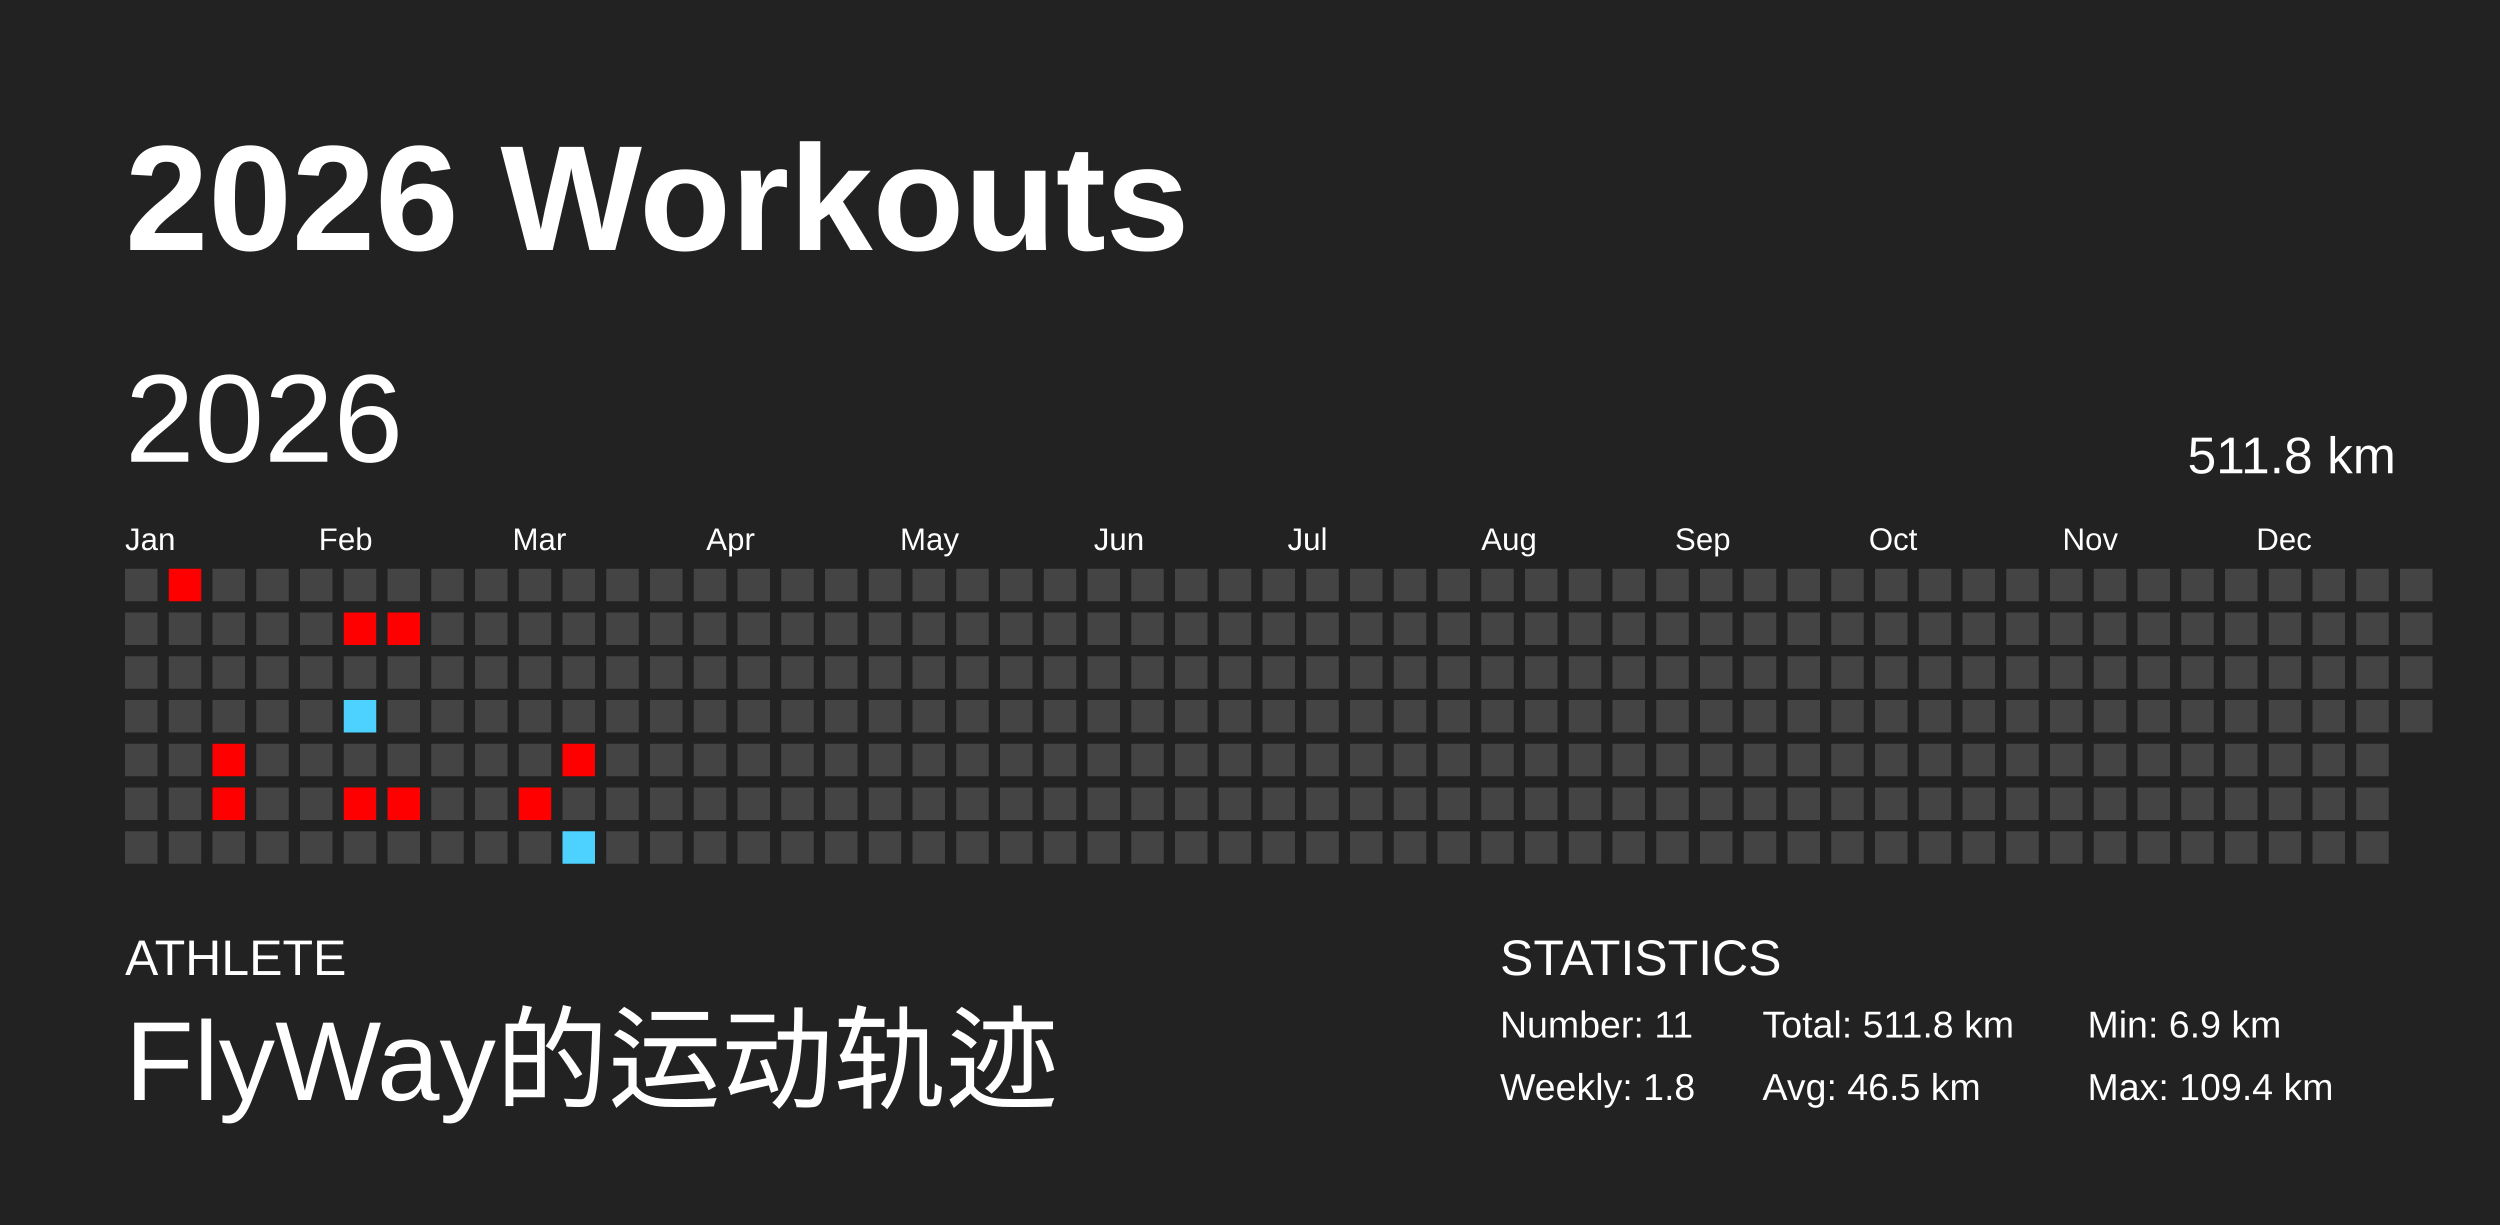
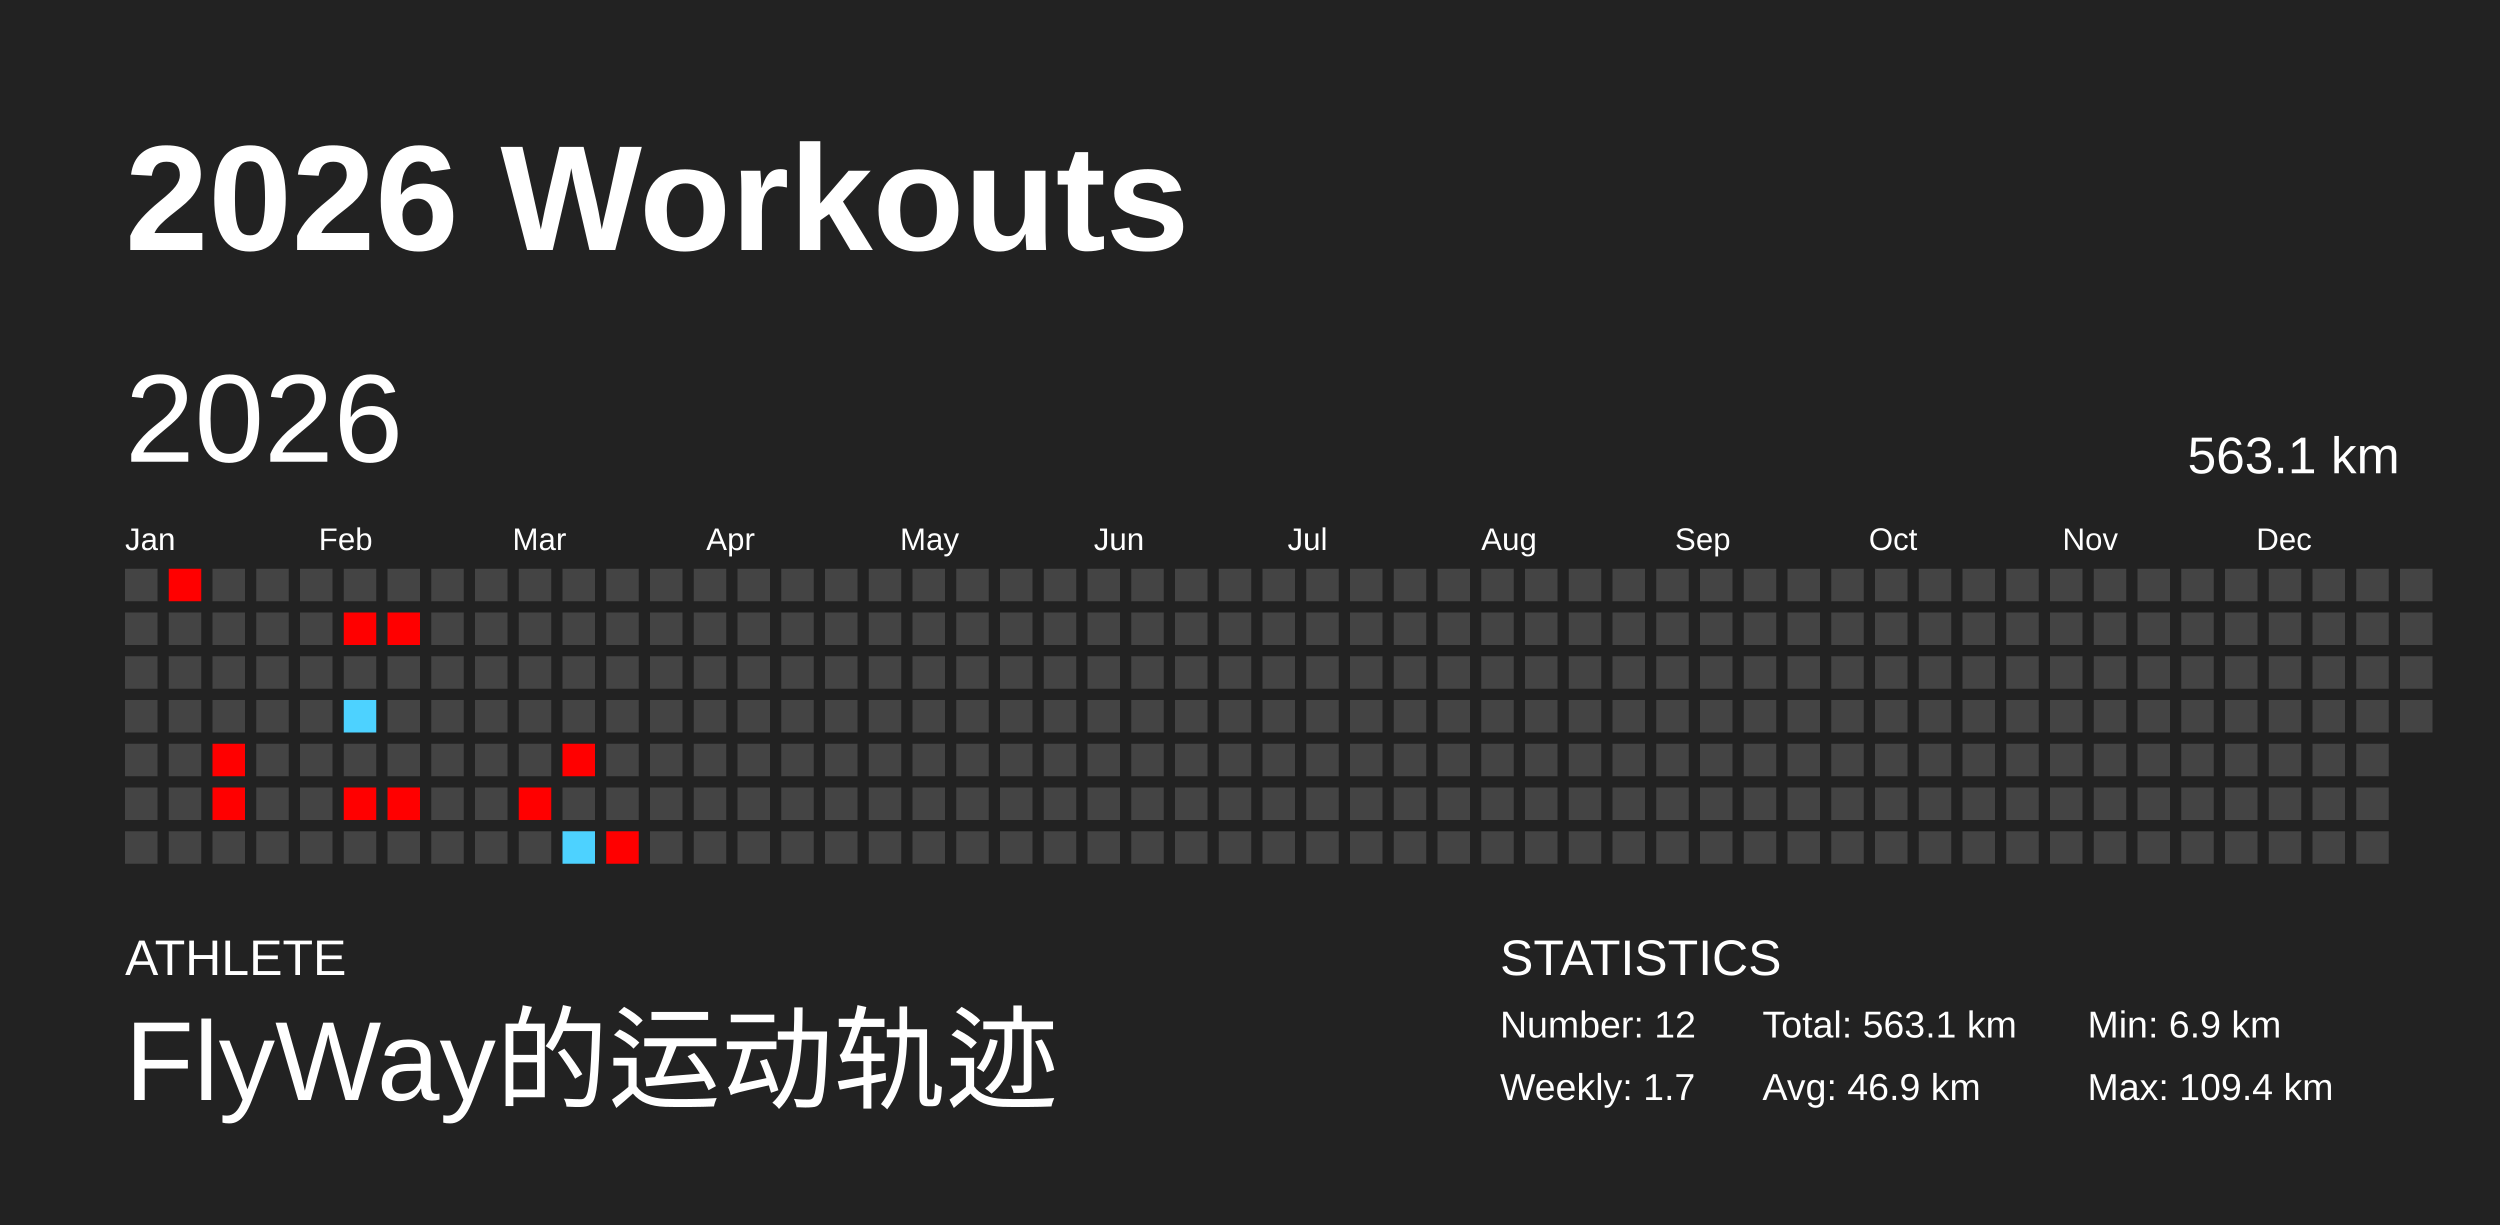
<svg xmlns="http://www.w3.org/2000/svg" baseProfile="full" height="98mm" version="1.1" viewBox="0,0,200,98" width="200mm">
  <defs />
  <rect fill="#222222" height="98" width="200" x="0" y="0" />
  <text fill="#FFFFFF" style="font-size:12px; font-family:Arial; font-weight:bold;" x="10" y="20">2026 Workouts</text>
  <text fill="#FFFFFF" style="font-size:4px; font-family:Arial" x="10" y="78">ATHLETE</text>
  <text fill="#FFFFFF" style="font-size:9px; font-family:Arial" x="10" y="88">FlyWay的运动轨迹</text>
  <text fill="#FFFFFF" style="font-size:4px; font-family:Arial" x="120" y="78">STATISTICS</text>
-   <text fill="#FFFFFF" style="font-size:3px; font-family:Arial" x="120" y="83">Number: 11</text>
-   <text fill="#FFFFFF" style="font-size:3px; font-family:Arial" x="120" y="88">Weekly: 1.8</text>
-   <text fill="#FFFFFF" style="font-size:3px; font-family:Arial" x="141" y="83">Total: 511.8 km</text>
-   <text fill="#FFFFFF" style="font-size:3px; font-family:Arial" x="141" y="88">Avg: 46.5 km</text>
+   <text fill="#FFFFFF" style="font-size:3px; font-family:Arial" x="120" y="83">Number: 12</text>
+   <text fill="#FFFFFF" style="font-size:3px; font-family:Arial" x="120" y="88">Weekly: 1.7</text>
+   <text fill="#FFFFFF" style="font-size:3px; font-family:Arial" x="141" y="83">Total: 563.1 km</text>
+   <text fill="#FFFFFF" style="font-size:3px; font-family:Arial" x="141" y="88">Avg: 46.9 km</text>
  <text fill="#FFFFFF" style="font-size:3px; font-family:Arial" x="167" y="83">Min: 6.9 km</text>
  <text fill="#FFFFFF" style="font-size:3px; font-family:Arial" x="167" y="88">Max: 109.4 km</text>
  <text dominant-baseline="hanging" fill="#FFFFFF" style="font-size:10.0px; font-family:Arial;" x="10" y="30">2026</text>
-   <text dominant-baseline="hanging" fill="#FFFFFF" style="font-size:4.125px; font-family:Arial;" x="175" y="35">511.8 km</text>
+   <text dominant-baseline="hanging" fill="#FFFFFF" style="font-size:4.125px; font-family:Arial;" x="175" y="35">563.1 km</text>
  <text fill="#FFFFFF" style="font-size:2.5px; font-family:Arial" x="10.0" y="44">Jan</text>
  <text fill="#FFFFFF" style="font-size:2.5px; font-family:Arial" x="25.5" y="44">Feb</text>
  <text fill="#FFFFFF" style="font-size:2.5px; font-family:Arial" x="41.0" y="44">Mar</text>
  <text fill="#FFFFFF" style="font-size:2.5px; font-family:Arial" x="56.5" y="44">Apr</text>
  <text fill="#FFFFFF" style="font-size:2.5px; font-family:Arial" x="72.0" y="44">May</text>
  <text fill="#FFFFFF" style="font-size:2.5px; font-family:Arial" x="87.5" y="44">Jun</text>
  <text fill="#FFFFFF" style="font-size:2.5px; font-family:Arial" x="103.0" y="44">Jul</text>
  <text fill="#FFFFFF" style="font-size:2.5px; font-family:Arial" x="118.5" y="44">Aug</text>
  <text fill="#FFFFFF" style="font-size:2.5px; font-family:Arial" x="134.0" y="44">Sep</text>
  <text fill="#FFFFFF" style="font-size:2.5px; font-family:Arial" x="149.5" y="44">Oct</text>
  <text fill="#FFFFFF" style="font-size:2.5px; font-family:Arial" x="165.0" y="44">Nov</text>
  <text fill="#FFFFFF" style="font-size:2.5px; font-family:Arial" x="180.5" y="44">Dec</text>
  <rect fill="#444444" height="2.6" width="2.6" x="10.0" y="45.5" />
  <rect fill="#444444" height="2.6" width="2.6" x="10.0" y="49.0" />
  <rect fill="#444444" height="2.6" width="2.6" x="10.0" y="52.5" />
  <rect fill="#444444" height="2.6" width="2.6" x="10.0" y="56.0" />
  <rect fill="#444444" height="2.6" width="2.6" x="10.0" y="59.5" />
  <rect fill="#444444" height="2.6" width="2.6" x="10.0" y="63.0" />
  <rect fill="#444444" height="2.6" width="2.6" x="10.0" y="66.5" />
  <rect fill="red" height="2.6" width="2.6" x="13.5" y="45.5" />
  <rect fill="#444444" height="2.6" width="2.6" x="13.5" y="49.0" />
  <rect fill="#444444" height="2.6" width="2.6" x="13.5" y="52.5" />
  <rect fill="#444444" height="2.6" width="2.6" x="13.5" y="56.0" />
  <rect fill="#444444" height="2.6" width="2.6" x="13.5" y="59.5" />
  <rect fill="#444444" height="2.6" width="2.6" x="13.5" y="63.0" />
  <rect fill="#444444" height="2.6" width="2.6" x="13.5" y="66.5" />
  <rect fill="#444444" height="2.6" width="2.6" x="17.0" y="45.5" />
  <rect fill="#444444" height="2.6" width="2.6" x="17.0" y="49.0" />
  <rect fill="#444444" height="2.6" width="2.6" x="17.0" y="52.5" />
  <rect fill="#444444" height="2.6" width="2.6" x="17.0" y="56.0" />
  <rect fill="red" height="2.6" width="2.6" x="17.0" y="59.5" />
  <rect fill="red" height="2.6" width="2.6" x="17.0" y="63.0" />
  <rect fill="#444444" height="2.6" width="2.6" x="17.0" y="66.5" />
  <rect fill="#444444" height="2.6" width="2.6" x="20.5" y="45.5" />
  <rect fill="#444444" height="2.6" width="2.6" x="20.5" y="49.0" />
  <rect fill="#444444" height="2.6" width="2.6" x="20.5" y="52.5" />
  <rect fill="#444444" height="2.6" width="2.6" x="20.5" y="56.0" />
  <rect fill="#444444" height="2.6" width="2.6" x="20.5" y="59.5" />
  <rect fill="#444444" height="2.6" width="2.6" x="20.5" y="63.0" />
  <rect fill="#444444" height="2.6" width="2.6" x="20.5" y="66.5" />
  <rect fill="#444444" height="2.6" width="2.6" x="24.0" y="45.5" />
  <rect fill="#444444" height="2.6" width="2.6" x="24.0" y="49.0" />
  <rect fill="#444444" height="2.6" width="2.6" x="24.0" y="52.5" />
  <rect fill="#444444" height="2.6" width="2.6" x="24.0" y="56.0" />
  <rect fill="#444444" height="2.6" width="2.6" x="24.0" y="59.5" />
  <rect fill="#444444" height="2.6" width="2.6" x="24.0" y="63.0" />
  <rect fill="#444444" height="2.6" width="2.6" x="24.0" y="66.5" />
  <rect fill="#444444" height="2.6" width="2.6" x="27.5" y="45.5" />
  <rect fill="red" height="2.6" width="2.6" x="27.5" y="49.0" />
  <rect fill="#444444" height="2.6" width="2.6" x="27.5" y="52.5" />
  <rect fill="#4dd2ff" height="2.6" width="2.6" x="27.5" y="56.0" />
  <rect fill="#444444" height="2.6" width="2.6" x="27.5" y="59.5" />
  <rect fill="red" height="2.6" width="2.6" x="27.5" y="63.0" />
  <rect fill="#444444" height="2.6" width="2.6" x="27.5" y="66.5" />
  <rect fill="#444444" height="2.6" width="2.6" x="31.0" y="45.5" />
  <rect fill="red" height="2.6" width="2.6" x="31.0" y="49.0" />
  <rect fill="#444444" height="2.6" width="2.6" x="31.0" y="52.5" />
  <rect fill="#444444" height="2.6" width="2.6" x="31.0" y="56.0" />
  <rect fill="#444444" height="2.6" width="2.6" x="31.0" y="59.5" />
  <rect fill="red" height="2.6" width="2.6" x="31.0" y="63.0" />
  <rect fill="#444444" height="2.6" width="2.6" x="31.0" y="66.5" />
  <rect fill="#444444" height="2.6" width="2.6" x="34.5" y="45.5" />
  <rect fill="#444444" height="2.6" width="2.6" x="34.5" y="49.0" />
  <rect fill="#444444" height="2.6" width="2.6" x="34.5" y="52.5" />
  <rect fill="#444444" height="2.6" width="2.6" x="34.5" y="56.0" />
  <rect fill="#444444" height="2.6" width="2.6" x="34.5" y="59.5" />
  <rect fill="#444444" height="2.6" width="2.6" x="34.5" y="63.0" />
  <rect fill="#444444" height="2.6" width="2.6" x="34.5" y="66.5" />
  <rect fill="#444444" height="2.6" width="2.6" x="38.0" y="45.5" />
  <rect fill="#444444" height="2.6" width="2.6" x="38.0" y="49.0" />
  <rect fill="#444444" height="2.6" width="2.6" x="38.0" y="52.5" />
  <rect fill="#444444" height="2.6" width="2.6" x="38.0" y="56.0" />
  <rect fill="#444444" height="2.6" width="2.6" x="38.0" y="59.5" />
  <rect fill="#444444" height="2.6" width="2.6" x="38.0" y="63.0" />
  <rect fill="#444444" height="2.6" width="2.6" x="38.0" y="66.5" />
  <rect fill="#444444" height="2.6" width="2.6" x="41.5" y="45.5" />
  <rect fill="#444444" height="2.6" width="2.6" x="41.5" y="49.0" />
  <rect fill="#444444" height="2.6" width="2.6" x="41.5" y="52.5" />
  <rect fill="#444444" height="2.6" width="2.6" x="41.5" y="56.0" />
  <rect fill="#444444" height="2.6" width="2.6" x="41.5" y="59.5" />
  <rect fill="red" height="2.6" width="2.6" x="41.5" y="63.0" />
  <rect fill="#444444" height="2.6" width="2.6" x="41.5" y="66.5" />
  <rect fill="#444444" height="2.6" width="2.6" x="45.0" y="45.5" />
  <rect fill="#444444" height="2.6" width="2.6" x="45.0" y="49.0" />
  <rect fill="#444444" height="2.6" width="2.6" x="45.0" y="52.5" />
  <rect fill="#444444" height="2.6" width="2.6" x="45.0" y="56.0" />
  <rect fill="red" height="2.6" width="2.6" x="45.0" y="59.5" />
  <rect fill="#444444" height="2.6" width="2.6" x="45.0" y="63.0" />
  <rect fill="#4dd2ff" height="2.6" width="2.6" x="45.0" y="66.5" />
  <rect fill="#444444" height="2.6" width="2.6" x="48.5" y="45.5" />
  <rect fill="#444444" height="2.6" width="2.6" x="48.5" y="49.0" />
  <rect fill="#444444" height="2.6" width="2.6" x="48.5" y="52.5" />
  <rect fill="#444444" height="2.6" width="2.6" x="48.5" y="56.0" />
  <rect fill="#444444" height="2.6" width="2.6" x="48.5" y="59.5" />
  <rect fill="#444444" height="2.6" width="2.6" x="48.5" y="63.0" />
-   <rect fill="#444444" height="2.6" width="2.6" x="48.5" y="66.5" />
+   <rect fill="red" height="2.6" width="2.6" x="48.5" y="66.5" />
  <rect fill="#444444" height="2.6" width="2.6" x="52.0" y="45.5" />
  <rect fill="#444444" height="2.6" width="2.6" x="52.0" y="49.0" />
  <rect fill="#444444" height="2.6" width="2.6" x="52.0" y="52.5" />
  <rect fill="#444444" height="2.6" width="2.6" x="52.0" y="56.0" />
  <rect fill="#444444" height="2.6" width="2.6" x="52.0" y="59.5" />
  <rect fill="#444444" height="2.6" width="2.6" x="52.0" y="63.0" />
  <rect fill="#444444" height="2.6" width="2.6" x="52.0" y="66.5" />
  <rect fill="#444444" height="2.6" width="2.6" x="55.5" y="45.5" />
  <rect fill="#444444" height="2.6" width="2.6" x="55.5" y="49.0" />
  <rect fill="#444444" height="2.6" width="2.6" x="55.5" y="52.5" />
  <rect fill="#444444" height="2.6" width="2.6" x="55.5" y="56.0" />
  <rect fill="#444444" height="2.6" width="2.6" x="55.5" y="59.5" />
  <rect fill="#444444" height="2.6" width="2.6" x="55.5" y="63.0" />
  <rect fill="#444444" height="2.6" width="2.6" x="55.5" y="66.5" />
  <rect fill="#444444" height="2.6" width="2.6" x="59.0" y="45.5" />
  <rect fill="#444444" height="2.6" width="2.6" x="59.0" y="49.0" />
  <rect fill="#444444" height="2.6" width="2.6" x="59.0" y="52.5" />
  <rect fill="#444444" height="2.6" width="2.6" x="59.0" y="56.0" />
  <rect fill="#444444" height="2.6" width="2.6" x="59.0" y="59.5" />
  <rect fill="#444444" height="2.6" width="2.6" x="59.0" y="63.0" />
  <rect fill="#444444" height="2.6" width="2.6" x="59.0" y="66.5" />
  <rect fill="#444444" height="2.6" width="2.6" x="62.5" y="45.5" />
  <rect fill="#444444" height="2.6" width="2.6" x="62.5" y="49.0" />
  <rect fill="#444444" height="2.6" width="2.6" x="62.5" y="52.5" />
  <rect fill="#444444" height="2.6" width="2.6" x="62.5" y="56.0" />
  <rect fill="#444444" height="2.6" width="2.6" x="62.5" y="59.5" />
  <rect fill="#444444" height="2.6" width="2.6" x="62.5" y="63.0" />
  <rect fill="#444444" height="2.6" width="2.6" x="62.5" y="66.5" />
  <rect fill="#444444" height="2.6" width="2.6" x="66.0" y="45.5" />
  <rect fill="#444444" height="2.6" width="2.6" x="66.0" y="49.0" />
  <rect fill="#444444" height="2.6" width="2.6" x="66.0" y="52.5" />
  <rect fill="#444444" height="2.6" width="2.6" x="66.0" y="56.0" />
  <rect fill="#444444" height="2.6" width="2.6" x="66.0" y="59.5" />
  <rect fill="#444444" height="2.6" width="2.6" x="66.0" y="63.0" />
  <rect fill="#444444" height="2.6" width="2.6" x="66.0" y="66.5" />
  <rect fill="#444444" height="2.6" width="2.6" x="69.5" y="45.5" />
  <rect fill="#444444" height="2.6" width="2.6" x="69.5" y="49.0" />
  <rect fill="#444444" height="2.6" width="2.6" x="69.5" y="52.5" />
  <rect fill="#444444" height="2.6" width="2.6" x="69.5" y="56.0" />
  <rect fill="#444444" height="2.6" width="2.6" x="69.5" y="59.5" />
  <rect fill="#444444" height="2.6" width="2.6" x="69.5" y="63.0" />
  <rect fill="#444444" height="2.6" width="2.6" x="69.5" y="66.5" />
  <rect fill="#444444" height="2.6" width="2.6" x="73.0" y="45.5" />
  <rect fill="#444444" height="2.6" width="2.6" x="73.0" y="49.0" />
  <rect fill="#444444" height="2.6" width="2.6" x="73.0" y="52.5" />
  <rect fill="#444444" height="2.6" width="2.6" x="73.0" y="56.0" />
  <rect fill="#444444" height="2.6" width="2.6" x="73.0" y="59.5" />
  <rect fill="#444444" height="2.6" width="2.6" x="73.0" y="63.0" />
  <rect fill="#444444" height="2.6" width="2.6" x="73.0" y="66.5" />
  <rect fill="#444444" height="2.6" width="2.6" x="76.5" y="45.5" />
  <rect fill="#444444" height="2.6" width="2.6" x="76.5" y="49.0" />
  <rect fill="#444444" height="2.6" width="2.6" x="76.5" y="52.5" />
  <rect fill="#444444" height="2.6" width="2.6" x="76.5" y="56.0" />
  <rect fill="#444444" height="2.6" width="2.6" x="76.5" y="59.5" />
  <rect fill="#444444" height="2.6" width="2.6" x="76.5" y="63.0" />
  <rect fill="#444444" height="2.6" width="2.6" x="76.5" y="66.5" />
  <rect fill="#444444" height="2.6" width="2.6" x="80.0" y="45.5" />
  <rect fill="#444444" height="2.6" width="2.6" x="80.0" y="49.0" />
  <rect fill="#444444" height="2.6" width="2.6" x="80.0" y="52.5" />
  <rect fill="#444444" height="2.6" width="2.6" x="80.0" y="56.0" />
  <rect fill="#444444" height="2.6" width="2.6" x="80.0" y="59.5" />
  <rect fill="#444444" height="2.6" width="2.6" x="80.0" y="63.0" />
  <rect fill="#444444" height="2.6" width="2.6" x="80.0" y="66.5" />
  <rect fill="#444444" height="2.6" width="2.6" x="83.5" y="45.5" />
  <rect fill="#444444" height="2.6" width="2.6" x="83.5" y="49.0" />
  <rect fill="#444444" height="2.6" width="2.6" x="83.5" y="52.5" />
  <rect fill="#444444" height="2.6" width="2.6" x="83.5" y="56.0" />
  <rect fill="#444444" height="2.6" width="2.6" x="83.5" y="59.5" />
  <rect fill="#444444" height="2.6" width="2.6" x="83.5" y="63.0" />
  <rect fill="#444444" height="2.6" width="2.6" x="83.5" y="66.5" />
  <rect fill="#444444" height="2.6" width="2.6" x="87.0" y="45.5" />
  <rect fill="#444444" height="2.6" width="2.6" x="87.0" y="49.0" />
  <rect fill="#444444" height="2.6" width="2.6" x="87.0" y="52.5" />
  <rect fill="#444444" height="2.6" width="2.6" x="87.0" y="56.0" />
  <rect fill="#444444" height="2.6" width="2.6" x="87.0" y="59.5" />
  <rect fill="#444444" height="2.6" width="2.6" x="87.0" y="63.0" />
  <rect fill="#444444" height="2.6" width="2.6" x="87.0" y="66.5" />
  <rect fill="#444444" height="2.6" width="2.6" x="90.5" y="45.5" />
  <rect fill="#444444" height="2.6" width="2.6" x="90.5" y="49.0" />
  <rect fill="#444444" height="2.6" width="2.6" x="90.5" y="52.5" />
  <rect fill="#444444" height="2.6" width="2.6" x="90.5" y="56.0" />
  <rect fill="#444444" height="2.6" width="2.6" x="90.5" y="59.5" />
  <rect fill="#444444" height="2.6" width="2.6" x="90.5" y="63.0" />
  <rect fill="#444444" height="2.6" width="2.6" x="90.5" y="66.5" />
  <rect fill="#444444" height="2.6" width="2.6" x="94.0" y="45.5" />
  <rect fill="#444444" height="2.6" width="2.6" x="94.0" y="49.0" />
  <rect fill="#444444" height="2.6" width="2.6" x="94.0" y="52.5" />
  <rect fill="#444444" height="2.6" width="2.6" x="94.0" y="56.0" />
  <rect fill="#444444" height="2.6" width="2.6" x="94.0" y="59.5" />
  <rect fill="#444444" height="2.6" width="2.6" x="94.0" y="63.0" />
  <rect fill="#444444" height="2.6" width="2.6" x="94.0" y="66.5" />
  <rect fill="#444444" height="2.6" width="2.6" x="97.5" y="45.5" />
  <rect fill="#444444" height="2.6" width="2.6" x="97.5" y="49.0" />
  <rect fill="#444444" height="2.6" width="2.6" x="97.5" y="52.5" />
  <rect fill="#444444" height="2.6" width="2.6" x="97.5" y="56.0" />
  <rect fill="#444444" height="2.6" width="2.6" x="97.5" y="59.5" />
  <rect fill="#444444" height="2.6" width="2.6" x="97.5" y="63.0" />
  <rect fill="#444444" height="2.6" width="2.6" x="97.5" y="66.5" />
  <rect fill="#444444" height="2.6" width="2.6" x="101.0" y="45.5" />
  <rect fill="#444444" height="2.6" width="2.6" x="101.0" y="49.0" />
  <rect fill="#444444" height="2.6" width="2.6" x="101.0" y="52.5" />
  <rect fill="#444444" height="2.6" width="2.6" x="101.0" y="56.0" />
  <rect fill="#444444" height="2.6" width="2.6" x="101.0" y="59.5" />
  <rect fill="#444444" height="2.6" width="2.6" x="101.0" y="63.0" />
  <rect fill="#444444" height="2.6" width="2.6" x="101.0" y="66.5" />
  <rect fill="#444444" height="2.6" width="2.6" x="104.5" y="45.5" />
  <rect fill="#444444" height="2.6" width="2.6" x="104.5" y="49.0" />
  <rect fill="#444444" height="2.6" width="2.6" x="104.5" y="52.5" />
  <rect fill="#444444" height="2.6" width="2.6" x="104.5" y="56.0" />
  <rect fill="#444444" height="2.6" width="2.6" x="104.5" y="59.5" />
  <rect fill="#444444" height="2.6" width="2.6" x="104.5" y="63.0" />
  <rect fill="#444444" height="2.6" width="2.6" x="104.5" y="66.5" />
  <rect fill="#444444" height="2.6" width="2.6" x="108.0" y="45.5" />
  <rect fill="#444444" height="2.6" width="2.6" x="108.0" y="49.0" />
  <rect fill="#444444" height="2.6" width="2.6" x="108.0" y="52.5" />
  <rect fill="#444444" height="2.6" width="2.6" x="108.0" y="56.0" />
  <rect fill="#444444" height="2.6" width="2.6" x="108.0" y="59.5" />
  <rect fill="#444444" height="2.6" width="2.6" x="108.0" y="63.0" />
  <rect fill="#444444" height="2.6" width="2.6" x="108.0" y="66.5" />
  <rect fill="#444444" height="2.6" width="2.6" x="111.5" y="45.5" />
  <rect fill="#444444" height="2.6" width="2.6" x="111.5" y="49.0" />
  <rect fill="#444444" height="2.6" width="2.6" x="111.5" y="52.5" />
  <rect fill="#444444" height="2.6" width="2.6" x="111.5" y="56.0" />
  <rect fill="#444444" height="2.6" width="2.6" x="111.5" y="59.5" />
  <rect fill="#444444" height="2.6" width="2.6" x="111.5" y="63.0" />
  <rect fill="#444444" height="2.6" width="2.6" x="111.5" y="66.5" />
  <rect fill="#444444" height="2.6" width="2.6" x="115.0" y="45.5" />
  <rect fill="#444444" height="2.6" width="2.6" x="115.0" y="49.0" />
  <rect fill="#444444" height="2.6" width="2.6" x="115.0" y="52.5" />
  <rect fill="#444444" height="2.6" width="2.6" x="115.0" y="56.0" />
  <rect fill="#444444" height="2.6" width="2.6" x="115.0" y="59.5" />
  <rect fill="#444444" height="2.6" width="2.6" x="115.0" y="63.0" />
  <rect fill="#444444" height="2.6" width="2.6" x="115.0" y="66.5" />
  <rect fill="#444444" height="2.6" width="2.6" x="118.5" y="45.5" />
  <rect fill="#444444" height="2.6" width="2.6" x="118.5" y="49.0" />
  <rect fill="#444444" height="2.6" width="2.6" x="118.5" y="52.5" />
  <rect fill="#444444" height="2.6" width="2.6" x="118.5" y="56.0" />
  <rect fill="#444444" height="2.6" width="2.6" x="118.5" y="59.5" />
  <rect fill="#444444" height="2.6" width="2.6" x="118.5" y="63.0" />
  <rect fill="#444444" height="2.6" width="2.6" x="118.5" y="66.5" />
  <rect fill="#444444" height="2.6" width="2.6" x="122.0" y="45.5" />
  <rect fill="#444444" height="2.6" width="2.6" x="122.0" y="49.0" />
  <rect fill="#444444" height="2.6" width="2.6" x="122.0" y="52.5" />
  <rect fill="#444444" height="2.6" width="2.6" x="122.0" y="56.0" />
  <rect fill="#444444" height="2.6" width="2.6" x="122.0" y="59.5" />
  <rect fill="#444444" height="2.6" width="2.6" x="122.0" y="63.0" />
  <rect fill="#444444" height="2.6" width="2.6" x="122.0" y="66.5" />
  <rect fill="#444444" height="2.6" width="2.6" x="125.5" y="45.5" />
  <rect fill="#444444" height="2.6" width="2.6" x="125.5" y="49.0" />
  <rect fill="#444444" height="2.6" width="2.6" x="125.5" y="52.5" />
  <rect fill="#444444" height="2.6" width="2.6" x="125.5" y="56.0" />
  <rect fill="#444444" height="2.6" width="2.6" x="125.5" y="59.5" />
  <rect fill="#444444" height="2.6" width="2.6" x="125.5" y="63.0" />
  <rect fill="#444444" height="2.6" width="2.6" x="125.5" y="66.5" />
  <rect fill="#444444" height="2.6" width="2.6" x="129.0" y="45.5" />
  <rect fill="#444444" height="2.6" width="2.6" x="129.0" y="49.0" />
  <rect fill="#444444" height="2.6" width="2.6" x="129.0" y="52.5" />
  <rect fill="#444444" height="2.6" width="2.6" x="129.0" y="56.0" />
  <rect fill="#444444" height="2.6" width="2.6" x="129.0" y="59.5" />
  <rect fill="#444444" height="2.6" width="2.6" x="129.0" y="63.0" />
  <rect fill="#444444" height="2.6" width="2.6" x="129.0" y="66.5" />
  <rect fill="#444444" height="2.6" width="2.6" x="132.5" y="45.5" />
  <rect fill="#444444" height="2.6" width="2.6" x="132.5" y="49.0" />
  <rect fill="#444444" height="2.6" width="2.6" x="132.5" y="52.5" />
  <rect fill="#444444" height="2.6" width="2.6" x="132.5" y="56.0" />
  <rect fill="#444444" height="2.6" width="2.6" x="132.5" y="59.5" />
  <rect fill="#444444" height="2.6" width="2.6" x="132.5" y="63.0" />
  <rect fill="#444444" height="2.6" width="2.6" x="132.5" y="66.5" />
  <rect fill="#444444" height="2.6" width="2.6" x="136.0" y="45.5" />
  <rect fill="#444444" height="2.6" width="2.6" x="136.0" y="49.0" />
  <rect fill="#444444" height="2.6" width="2.6" x="136.0" y="52.5" />
  <rect fill="#444444" height="2.6" width="2.6" x="136.0" y="56.0" />
  <rect fill="#444444" height="2.6" width="2.6" x="136.0" y="59.5" />
  <rect fill="#444444" height="2.6" width="2.6" x="136.0" y="63.0" />
  <rect fill="#444444" height="2.6" width="2.6" x="136.0" y="66.5" />
  <rect fill="#444444" height="2.6" width="2.6" x="139.5" y="45.5" />
  <rect fill="#444444" height="2.6" width="2.6" x="139.5" y="49.0" />
  <rect fill="#444444" height="2.6" width="2.6" x="139.5" y="52.5" />
  <rect fill="#444444" height="2.6" width="2.6" x="139.5" y="56.0" />
  <rect fill="#444444" height="2.6" width="2.6" x="139.5" y="59.5" />
  <rect fill="#444444" height="2.6" width="2.6" x="139.5" y="63.0" />
  <rect fill="#444444" height="2.6" width="2.6" x="139.5" y="66.5" />
  <rect fill="#444444" height="2.6" width="2.6" x="143.0" y="45.5" />
  <rect fill="#444444" height="2.6" width="2.6" x="143.0" y="49.0" />
  <rect fill="#444444" height="2.6" width="2.6" x="143.0" y="52.5" />
  <rect fill="#444444" height="2.6" width="2.6" x="143.0" y="56.0" />
  <rect fill="#444444" height="2.6" width="2.6" x="143.0" y="59.5" />
  <rect fill="#444444" height="2.6" width="2.6" x="143.0" y="63.0" />
  <rect fill="#444444" height="2.6" width="2.6" x="143.0" y="66.5" />
  <rect fill="#444444" height="2.6" width="2.6" x="146.5" y="45.5" />
  <rect fill="#444444" height="2.6" width="2.6" x="146.5" y="49.0" />
  <rect fill="#444444" height="2.6" width="2.6" x="146.5" y="52.5" />
  <rect fill="#444444" height="2.6" width="2.6" x="146.5" y="56.0" />
  <rect fill="#444444" height="2.6" width="2.6" x="146.5" y="59.5" />
  <rect fill="#444444" height="2.6" width="2.6" x="146.5" y="63.0" />
  <rect fill="#444444" height="2.6" width="2.6" x="146.5" y="66.5" />
  <rect fill="#444444" height="2.6" width="2.6" x="150.0" y="45.5" />
  <rect fill="#444444" height="2.6" width="2.6" x="150.0" y="49.0" />
  <rect fill="#444444" height="2.6" width="2.6" x="150.0" y="52.5" />
  <rect fill="#444444" height="2.6" width="2.6" x="150.0" y="56.0" />
  <rect fill="#444444" height="2.6" width="2.6" x="150.0" y="59.5" />
  <rect fill="#444444" height="2.6" width="2.6" x="150.0" y="63.0" />
  <rect fill="#444444" height="2.6" width="2.6" x="150.0" y="66.5" />
  <rect fill="#444444" height="2.6" width="2.6" x="153.5" y="45.5" />
  <rect fill="#444444" height="2.6" width="2.6" x="153.5" y="49.0" />
  <rect fill="#444444" height="2.6" width="2.6" x="153.5" y="52.5" />
  <rect fill="#444444" height="2.6" width="2.6" x="153.5" y="56.0" />
  <rect fill="#444444" height="2.6" width="2.6" x="153.5" y="59.5" />
  <rect fill="#444444" height="2.6" width="2.6" x="153.5" y="63.0" />
  <rect fill="#444444" height="2.6" width="2.6" x="153.5" y="66.5" />
  <rect fill="#444444" height="2.6" width="2.6" x="157.0" y="45.5" />
  <rect fill="#444444" height="2.6" width="2.6" x="157.0" y="49.0" />
  <rect fill="#444444" height="2.6" width="2.6" x="157.0" y="52.5" />
  <rect fill="#444444" height="2.6" width="2.6" x="157.0" y="56.0" />
  <rect fill="#444444" height="2.6" width="2.6" x="157.0" y="59.5" />
  <rect fill="#444444" height="2.6" width="2.6" x="157.0" y="63.0" />
  <rect fill="#444444" height="2.6" width="2.6" x="157.0" y="66.5" />
  <rect fill="#444444" height="2.6" width="2.6" x="160.5" y="45.5" />
  <rect fill="#444444" height="2.6" width="2.6" x="160.5" y="49.0" />
  <rect fill="#444444" height="2.6" width="2.6" x="160.5" y="52.5" />
  <rect fill="#444444" height="2.6" width="2.6" x="160.5" y="56.0" />
  <rect fill="#444444" height="2.6" width="2.6" x="160.5" y="59.5" />
  <rect fill="#444444" height="2.6" width="2.6" x="160.5" y="63.0" />
  <rect fill="#444444" height="2.6" width="2.6" x="160.5" y="66.5" />
  <rect fill="#444444" height="2.6" width="2.6" x="164.0" y="45.5" />
  <rect fill="#444444" height="2.6" width="2.6" x="164.0" y="49.0" />
  <rect fill="#444444" height="2.6" width="2.6" x="164.0" y="52.5" />
  <rect fill="#444444" height="2.6" width="2.6" x="164.0" y="56.0" />
  <rect fill="#444444" height="2.6" width="2.6" x="164.0" y="59.5" />
  <rect fill="#444444" height="2.6" width="2.6" x="164.0" y="63.0" />
  <rect fill="#444444" height="2.6" width="2.6" x="164.0" y="66.5" />
  <rect fill="#444444" height="2.6" width="2.6" x="167.5" y="45.5" />
  <rect fill="#444444" height="2.6" width="2.6" x="167.5" y="49.0" />
  <rect fill="#444444" height="2.6" width="2.6" x="167.5" y="52.5" />
  <rect fill="#444444" height="2.6" width="2.6" x="167.5" y="56.0" />
  <rect fill="#444444" height="2.6" width="2.6" x="167.5" y="59.5" />
  <rect fill="#444444" height="2.6" width="2.6" x="167.5" y="63.0" />
  <rect fill="#444444" height="2.6" width="2.6" x="167.5" y="66.5" />
  <rect fill="#444444" height="2.6" width="2.6" x="171.0" y="45.5" />
  <rect fill="#444444" height="2.6" width="2.6" x="171.0" y="49.0" />
  <rect fill="#444444" height="2.6" width="2.6" x="171.0" y="52.5" />
  <rect fill="#444444" height="2.6" width="2.6" x="171.0" y="56.0" />
  <rect fill="#444444" height="2.6" width="2.6" x="171.0" y="59.5" />
  <rect fill="#444444" height="2.6" width="2.6" x="171.0" y="63.0" />
  <rect fill="#444444" height="2.6" width="2.6" x="171.0" y="66.5" />
  <rect fill="#444444" height="2.6" width="2.6" x="174.5" y="45.5" />
  <rect fill="#444444" height="2.6" width="2.6" x="174.5" y="49.0" />
  <rect fill="#444444" height="2.6" width="2.6" x="174.5" y="52.5" />
  <rect fill="#444444" height="2.6" width="2.6" x="174.5" y="56.0" />
  <rect fill="#444444" height="2.6" width="2.6" x="174.5" y="59.5" />
  <rect fill="#444444" height="2.6" width="2.6" x="174.5" y="63.0" />
  <rect fill="#444444" height="2.6" width="2.6" x="174.5" y="66.5" />
  <rect fill="#444444" height="2.6" width="2.6" x="178.0" y="45.5" />
  <rect fill="#444444" height="2.6" width="2.6" x="178.0" y="49.0" />
  <rect fill="#444444" height="2.6" width="2.6" x="178.0" y="52.5" />
  <rect fill="#444444" height="2.6" width="2.6" x="178.0" y="56.0" />
  <rect fill="#444444" height="2.6" width="2.6" x="178.0" y="59.5" />
  <rect fill="#444444" height="2.6" width="2.6" x="178.0" y="63.0" />
  <rect fill="#444444" height="2.6" width="2.6" x="178.0" y="66.5" />
  <rect fill="#444444" height="2.6" width="2.6" x="181.5" y="45.5" />
  <rect fill="#444444" height="2.6" width="2.6" x="181.5" y="49.0" />
  <rect fill="#444444" height="2.6" width="2.6" x="181.5" y="52.5" />
  <rect fill="#444444" height="2.6" width="2.6" x="181.5" y="56.0" />
  <rect fill="#444444" height="2.6" width="2.6" x="181.5" y="59.5" />
  <rect fill="#444444" height="2.6" width="2.6" x="181.5" y="63.0" />
  <rect fill="#444444" height="2.6" width="2.6" x="181.5" y="66.5" />
  <rect fill="#444444" height="2.6" width="2.6" x="185.0" y="45.5" />
  <rect fill="#444444" height="2.6" width="2.6" x="185.0" y="49.0" />
  <rect fill="#444444" height="2.6" width="2.6" x="185.0" y="52.5" />
  <rect fill="#444444" height="2.6" width="2.6" x="185.0" y="56.0" />
  <rect fill="#444444" height="2.6" width="2.6" x="185.0" y="59.5" />
  <rect fill="#444444" height="2.6" width="2.6" x="185.0" y="63.0" />
  <rect fill="#444444" height="2.6" width="2.6" x="185.0" y="66.5" />
  <rect fill="#444444" height="2.6" width="2.6" x="188.5" y="45.5" />
  <rect fill="#444444" height="2.6" width="2.6" x="188.5" y="49.0" />
  <rect fill="#444444" height="2.6" width="2.6" x="188.5" y="52.5" />
  <rect fill="#444444" height="2.6" width="2.6" x="188.5" y="56.0" />
  <rect fill="#444444" height="2.6" width="2.6" x="188.5" y="59.5" />
  <rect fill="#444444" height="2.6" width="2.6" x="188.5" y="63.0" />
  <rect fill="#444444" height="2.6" width="2.6" x="188.5" y="66.5" />
  <rect fill="#444444" height="2.6" width="2.6" x="192.0" y="45.5" />
  <rect fill="#444444" height="2.6" width="2.6" x="192.0" y="49.0" />
  <rect fill="#444444" height="2.6" width="2.6" x="192.0" y="52.5" />
  <rect fill="#444444" height="2.6" width="2.6" x="192.0" y="56.0" />
</svg>
